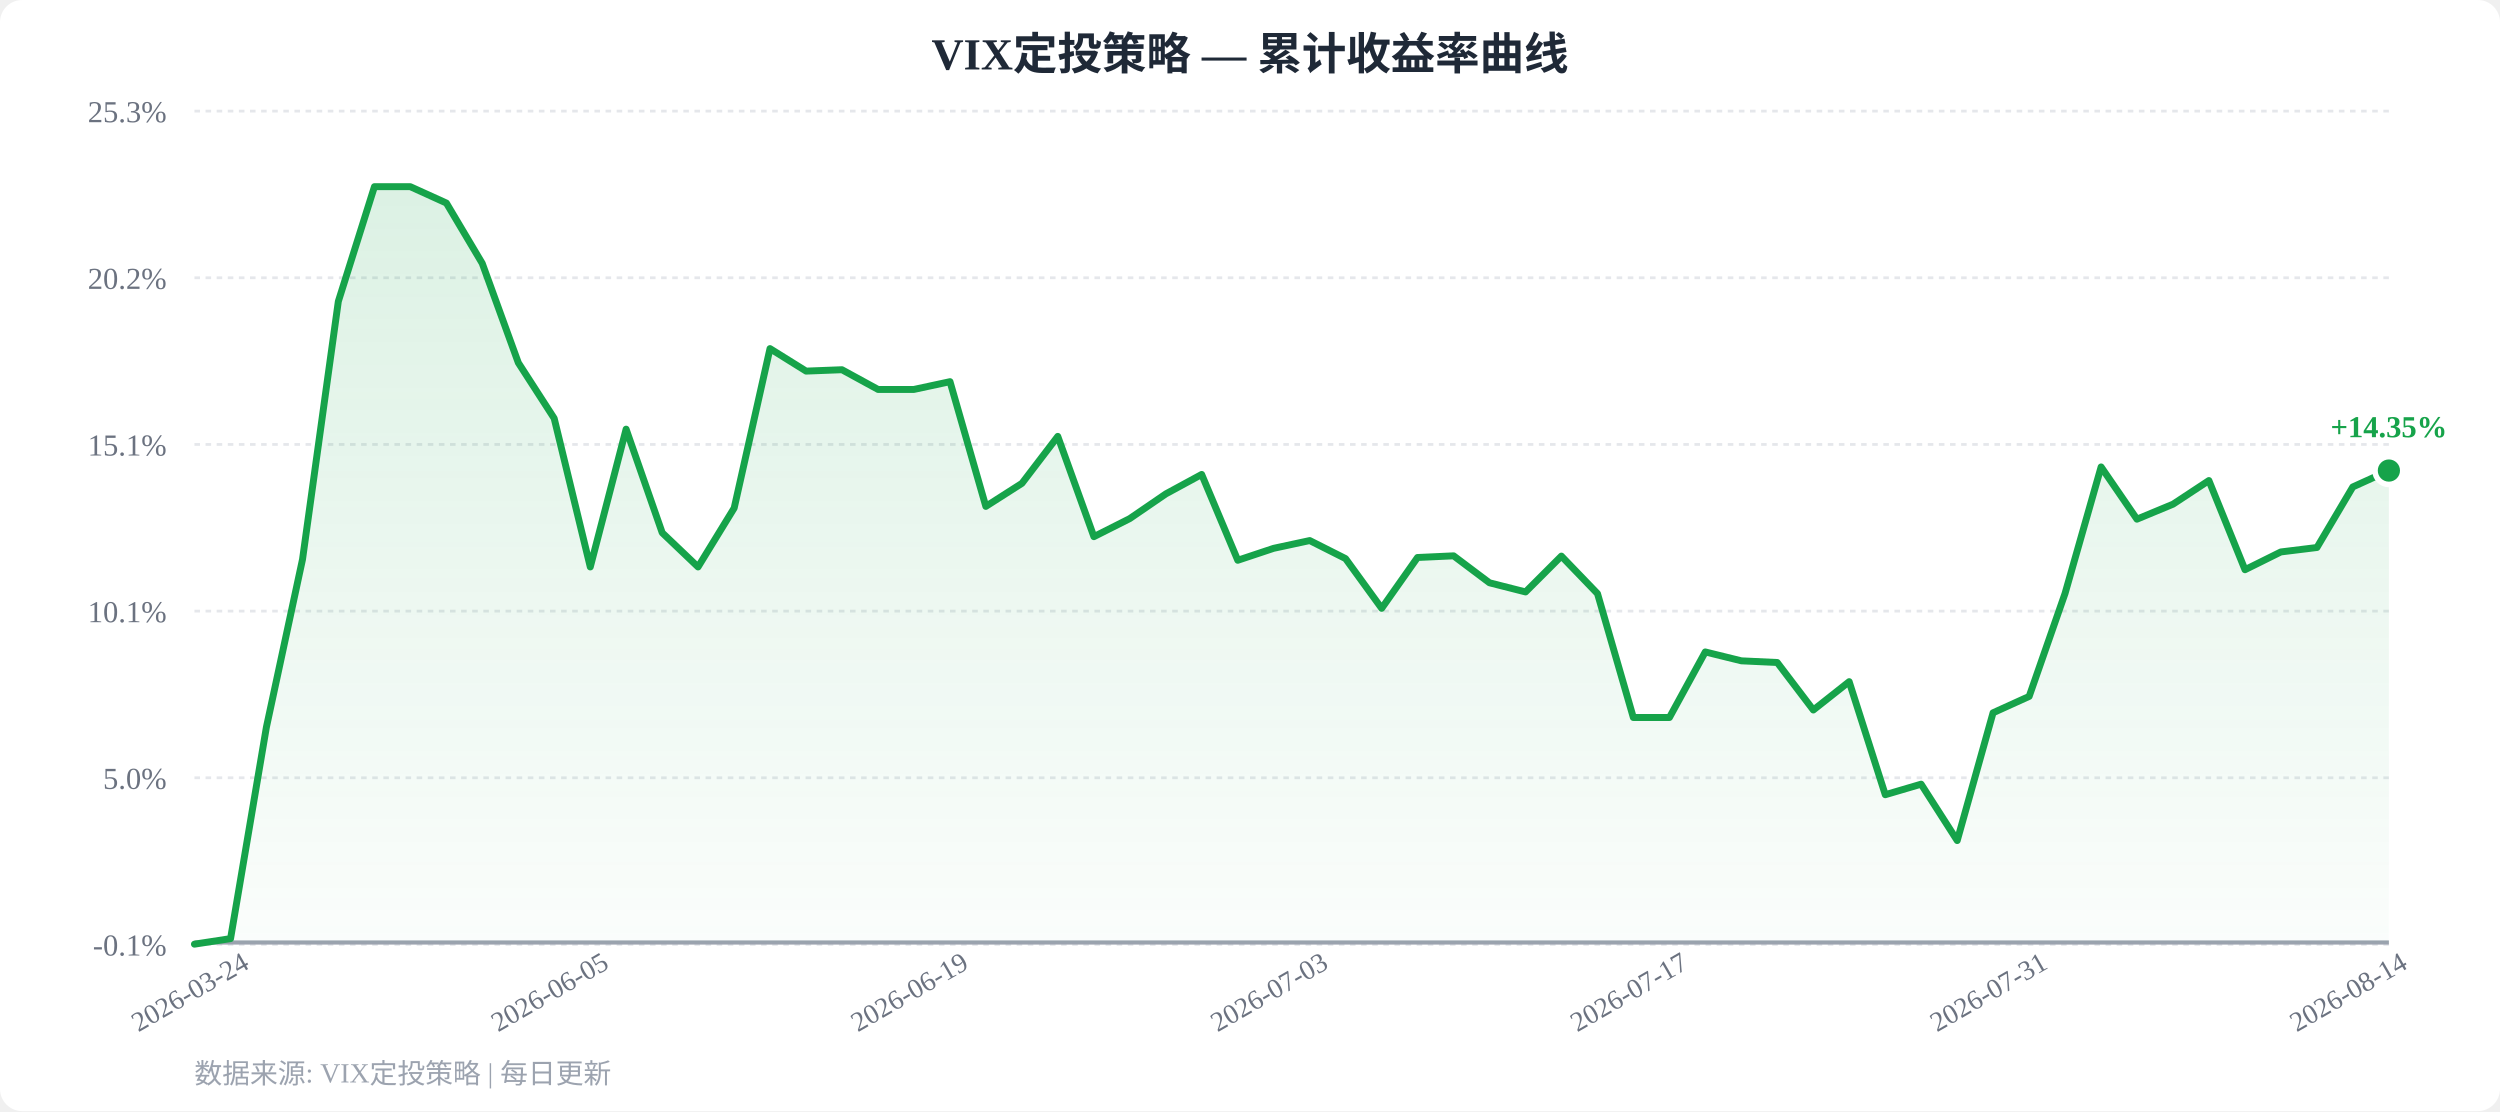
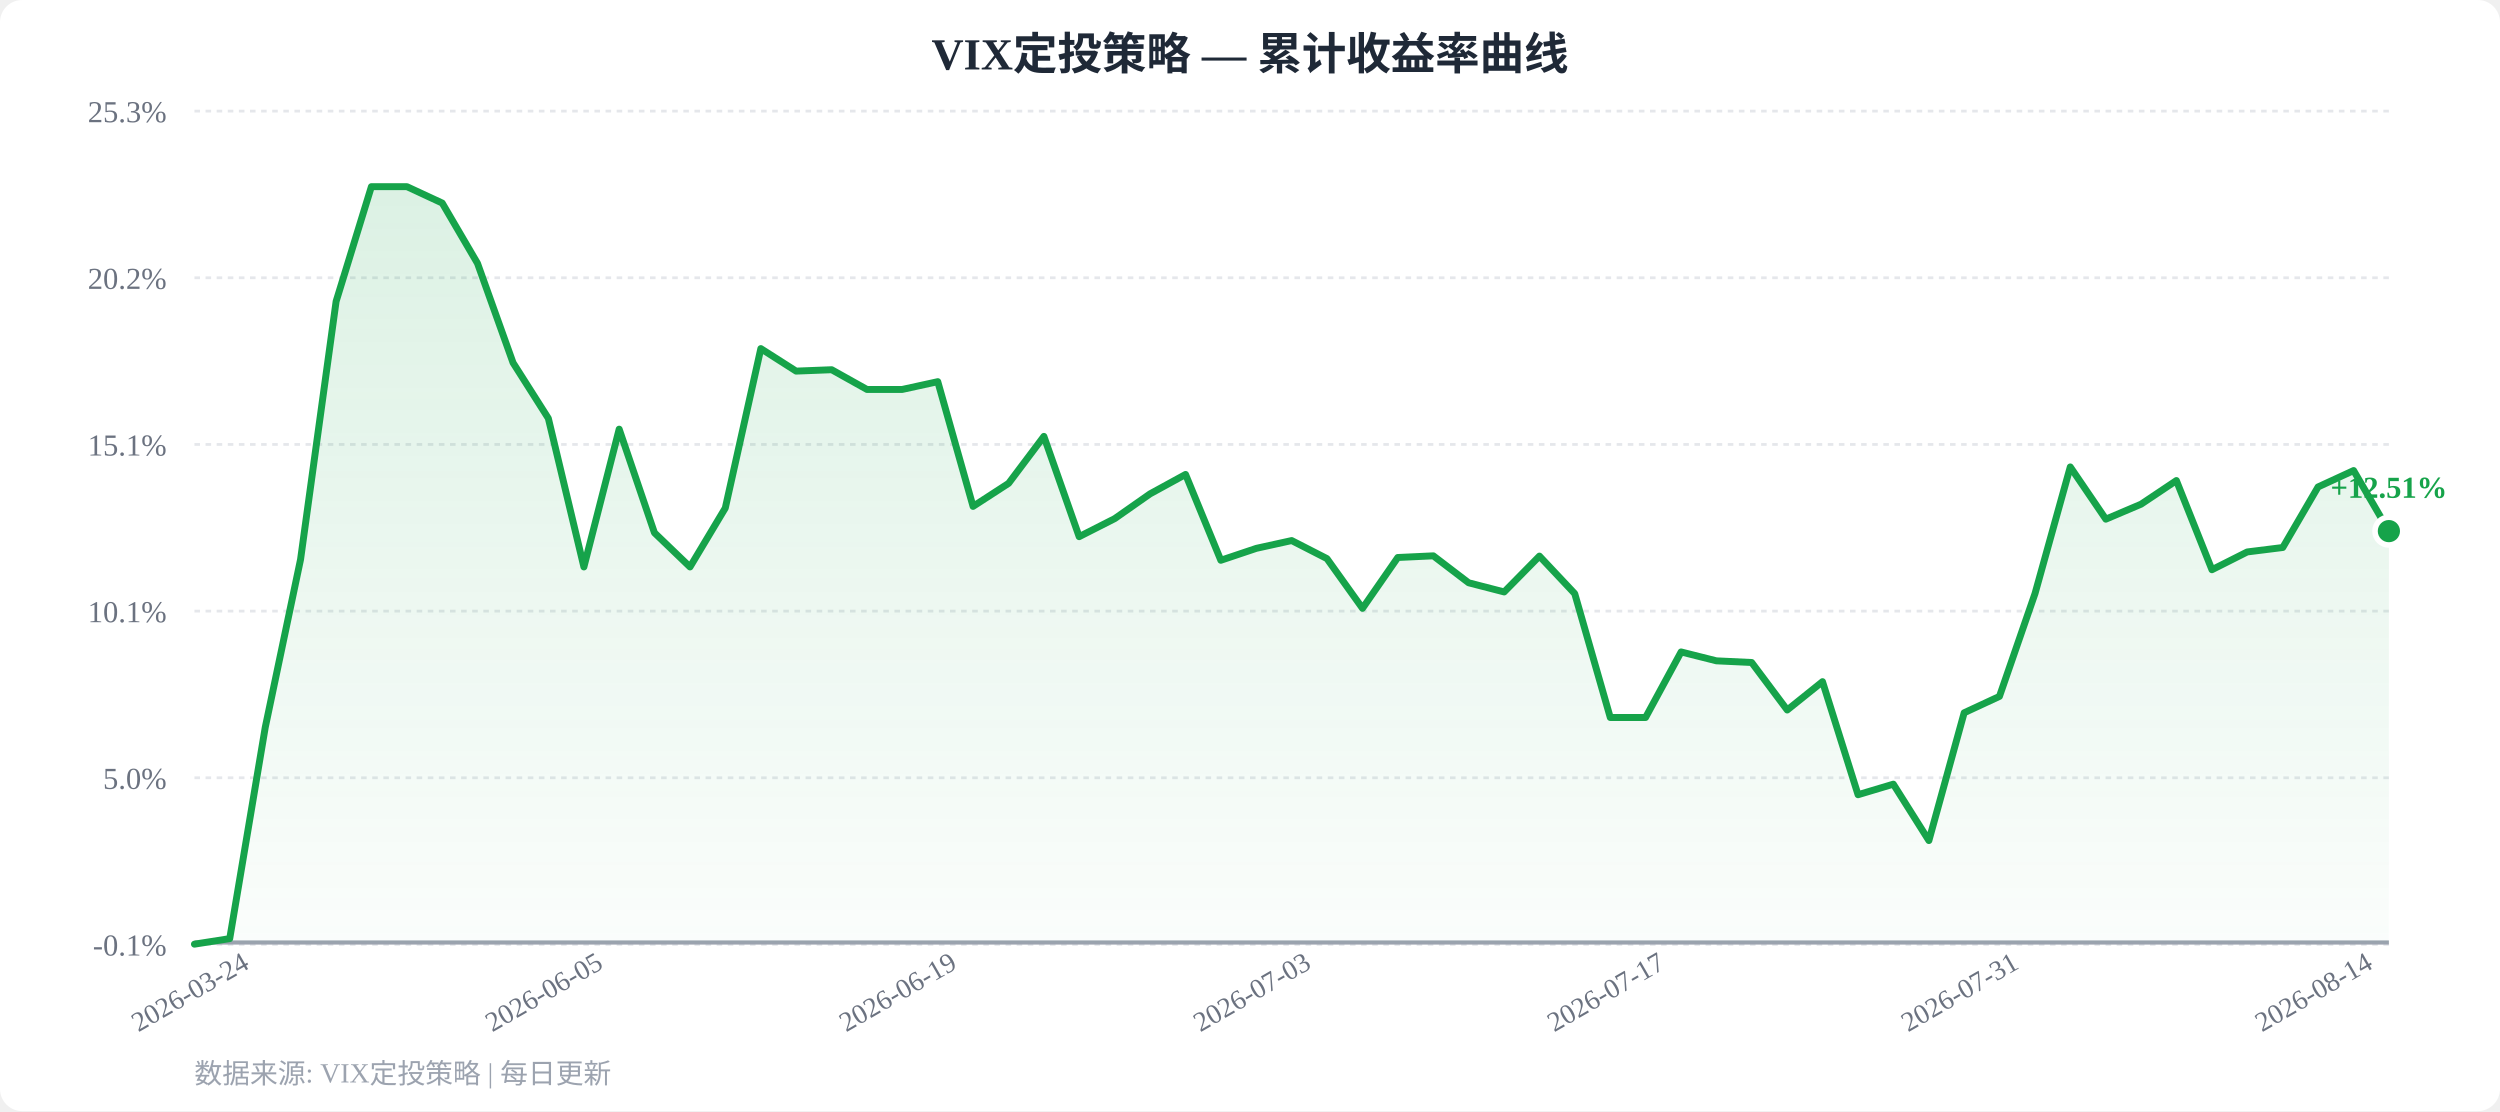
<svg xmlns="http://www.w3.org/2000/svg" viewBox="0 0 900 400" width="100%" height="100%">
  <defs>
    <linearGradient id="areaGradient" x1="0" y1="0" x2="0" y2="1">
      <stop offset="0%" stop-color="#16a34a" stop-opacity="0.15" />
      <stop offset="100%" stop-color="#16a34a" stop-opacity="0.02" />
    </linearGradient>
  </defs>
  <rect width="900" height="400" fill="#ffffff" rx="8" />
  <text x="450.0" y="25" text-anchor="middle" font-size="16" font-weight="bold" fill="#1f2937">VIX定投策略 — 累计收益率曲线</text>
  <line x1="70" y1="340.0" x2="860" y2="340.0" stroke="#e5e7eb" stroke-width="1" stroke-dasharray="2,2" />
  <line x1="70" y1="280.0" x2="860" y2="280.0" stroke="#e5e7eb" stroke-width="1" stroke-dasharray="2,2" />
  <line x1="70" y1="220.0" x2="860" y2="220.0" stroke="#e5e7eb" stroke-width="1" stroke-dasharray="2,2" />
  <line x1="70" y1="160.0" x2="860" y2="160.0" stroke="#e5e7eb" stroke-width="1" stroke-dasharray="2,2" />
  <line x1="70" y1="100.0" x2="860" y2="100.0" stroke="#e5e7eb" stroke-width="1" stroke-dasharray="2,2" />
  <line x1="70" y1="40.0" x2="860" y2="40.0" stroke="#e5e7eb" stroke-width="1" stroke-dasharray="2,2" />
  <line x1="70" y1="339.3" x2="860" y2="339.3" stroke="#9ca3af" stroke-width="1.5" />
-   <path d="M70.0,339.9 L83.0,337.9 L95.9,261.8 L108.9,201.4 L121.8,108.5 L134.8,67.2 L147.7,67.2 L160.7,73.1 L173.6,94.8 L186.6,130.6 L199.5,150.6 L212.5,204.1 L225.4,154.5 L238.4,191.8 L251.3,204.1 L264.3,182.9 L277.2,125.5 L290.2,133.6 L303.1,133.1 L316.1,140.2 L329.0,140.2 L342.0,137.4 L354.9,182.3 L367.9,174.0 L380.8,157.1 L393.8,193.2 L406.7,186.7 L419.7,177.8 L432.6,170.8 L445.6,201.7 L458.5,197.4 L471.5,194.6 L484.4,201.1 L497.4,219.0 L510.3,200.7 L523.3,200.1 L536.2,209.8 L549.2,213.1 L562.1,200.2 L575.1,213.7 L588.0,258.3 L601.0,258.3 L613.9,234.7 L626.9,237.9 L639.8,238.5 L652.8,255.6 L665.7,245.4 L678.7,286.1 L691.6,282.3 L704.6,302.6 L717.5,256.6 L730.5,250.7 L743.4,213.7 L756.4,168.1 L769.3,186.9 L782.3,181.5 L795.2,173.0 L808.2,205.1 L821.1,198.7 L834.1,197.1 L847.0,175.3 L860.0,169.4 L860.0,339.3 L70.0,339.3 Z" fill="url(#areaGradient)" stroke="none" />
-   <path d="M70.0,339.9 L83.0,337.9 L95.9,261.8 L108.9,201.4 L121.8,108.5 L134.8,67.2 L147.7,67.2 L160.7,73.1 L173.6,94.8 L186.6,130.6 L199.5,150.6 L212.5,204.1 L225.4,154.5 L238.4,191.8 L251.3,204.1 L264.3,182.9 L277.2,125.5 L290.2,133.6 L303.1,133.1 L316.1,140.2 L329.0,140.2 L342.0,137.4 L354.9,182.3 L367.9,174.0 L380.8,157.1 L393.8,193.2 L406.7,186.7 L419.7,177.8 L432.6,170.8 L445.6,201.7 L458.5,197.4 L471.5,194.6 L484.4,201.1 L497.4,219.0 L510.3,200.7 L523.3,200.1 L536.2,209.8 L549.2,213.1 L562.1,200.2 L575.1,213.7 L588.0,258.3 L601.0,258.3 L613.9,234.7 L626.9,237.9 L639.8,238.5 L652.8,255.6 L665.7,245.4 L678.7,286.1 L691.6,282.3 L704.6,302.6 L717.5,256.6 L730.5,250.7 L743.4,213.7 L756.4,168.1 L769.3,186.9 L782.3,181.5 L795.2,173.0 L808.2,205.1 L821.1,198.7 L834.1,197.1 L847.0,175.3 L860.0,169.4" fill="none" stroke="#16a34a" stroke-width="2.5" stroke-linejoin="round" stroke-linecap="round" />
-   <circle cx="860.0" cy="169.4" r="5" fill="#16a34a" stroke="#ffffff" stroke-width="2" />
-   <text x="860.0" y="157.4" text-anchor="middle" font-size="11" font-weight="bold" fill="#16a34a">+14.35%</text>
+   <path d="M70.0,339.9 L82.7,337.9 L95.5,261.8 L108.2,201.4 L121.0,108.5 L133.7,67.2 L146.5,67.2 L159.2,73.1 L171.9,94.8 L184.7,130.6 L197.4,150.6 L210.2,204.1 L222.9,154.5 L235.6,191.8 L248.4,204.1 L261.1,182.9 L273.9,125.5 L286.6,133.6 L299.4,133.1 L312.1,140.2 L324.8,140.2 L337.6,137.4 L350.3,182.3 L363.1,174.0 L375.8,157.1 L388.5,193.2 L401.3,186.7 L414.0,177.8 L426.8,170.8 L439.5,201.7 L452.3,197.4 L465.0,194.6 L477.7,201.1 L490.5,219.0 L503.2,200.7 L516.0,200.1 L528.7,209.8 L541.5,213.1 L554.2,200.2 L566.9,213.7 L579.7,258.3 L592.4,258.3 L605.2,234.7 L617.9,237.9 L630.6,238.5 L643.4,255.6 L656.1,245.4 L668.9,286.1 L681.6,282.3 L694.4,302.6 L707.1,256.6 L719.8,250.7 L732.6,213.7 L745.3,168.1 L758.1,186.9 L770.8,181.5 L783.5,173.0 L796.3,205.1 L809.0,198.7 L821.8,197.1 L834.5,175.3 L847.3,169.4 L860.0,191.2 L860.0,339.3 L70.0,339.3 Z" fill="url(#areaGradient)" stroke="none" />
+   <path d="M70.0,339.9 L82.7,337.9 L95.5,261.8 L108.2,201.4 L121.0,108.5 L133.7,67.2 L146.5,67.2 L159.2,73.1 L171.9,94.8 L184.7,130.6 L197.4,150.6 L210.2,204.1 L222.9,154.5 L235.6,191.8 L248.4,204.1 L261.1,182.9 L273.9,125.5 L286.6,133.6 L299.4,133.1 L312.1,140.2 L324.8,140.2 L337.6,137.4 L350.3,182.3 L363.1,174.0 L375.8,157.1 L388.5,193.2 L401.3,186.7 L414.0,177.8 L426.8,170.8 L439.5,201.7 L452.3,197.4 L465.0,194.6 L477.7,201.1 L490.5,219.0 L503.2,200.7 L516.0,200.1 L528.7,209.8 L541.5,213.1 L554.2,200.2 L566.9,213.7 L579.7,258.3 L592.4,258.3 L605.2,234.7 L617.9,237.9 L630.6,238.5 L643.4,255.6 L656.1,245.4 L668.9,286.1 L681.6,282.3 L694.4,302.6 L707.1,256.6 L719.8,250.7 L732.6,213.7 L745.3,168.1 L758.1,186.9 L770.8,181.5 L783.5,173.0 L796.3,205.1 L809.0,198.7 L821.8,197.1 L834.5,175.3 L847.3,169.4 L860.0,191.2" fill="none" stroke="#16a34a" stroke-width="2.5" stroke-linejoin="round" stroke-linecap="round" />
+   <circle cx="860.0" cy="191.2" r="5" fill="#16a34a" stroke="#ffffff" stroke-width="2" />
+   <text x="860.0" y="179.2" text-anchor="middle" font-size="11" font-weight="bold" fill="#16a34a">+12.51%</text>
  <text x="60" y="344.0" text-anchor="end" font-size="11" fill="#6b7280">-0.1%</text>
  <text x="60" y="284.0" text-anchor="end" font-size="11" fill="#6b7280">5.0%</text>
  <text x="60" y="224.0" text-anchor="end" font-size="11" fill="#6b7280">10.1%</text>
  <text x="60" y="164.0" text-anchor="end" font-size="11" fill="#6b7280">15.1%</text>
  <text x="60" y="104.0" text-anchor="end" font-size="11" fill="#6b7280">20.2%</text>
  <text x="60" y="44.0" text-anchor="end" font-size="11" fill="#6b7280">25.3%</text>
  <text x="70.0" y="360" text-anchor="middle" font-size="10" fill="#6b7280" transform="rotate(-30 70.0,360)">2026-03-24</text>
-   <text x="199.5" y="360" text-anchor="middle" font-size="10" fill="#6b7280" transform="rotate(-30 199.5,360)">2026-06-05</text>
-   <text x="329.0" y="360" text-anchor="middle" font-size="10" fill="#6b7280" transform="rotate(-30 329.0,360)">2026-06-19</text>
-   <text x="458.5" y="360" text-anchor="middle" font-size="10" fill="#6b7280" transform="rotate(-30 458.5,360)">2026-07-03</text>
-   <text x="588.0" y="360" text-anchor="middle" font-size="10" fill="#6b7280" transform="rotate(-30 588.0,360)">2026-07-17</text>
-   <text x="717.5" y="360" text-anchor="middle" font-size="10" fill="#6b7280" transform="rotate(-30 717.5,360)">2026-07-31</text>
-   <text x="847.0" y="360" text-anchor="middle" font-size="10" fill="#6b7280" transform="rotate(-30 847.0,360)">2026-08-14</text>
+   <text x="197.4" y="360" text-anchor="middle" font-size="10" fill="#6b7280" transform="rotate(-30 197.4,360)">2026-06-05</text>
+   <text x="324.8" y="360" text-anchor="middle" font-size="10" fill="#6b7280" transform="rotate(-30 324.8,360)">2026-06-19</text>
+   <text x="452.3" y="360" text-anchor="middle" font-size="10" fill="#6b7280" transform="rotate(-30 452.3,360)">2026-07-03</text>
+   <text x="579.7" y="360" text-anchor="middle" font-size="10" fill="#6b7280" transform="rotate(-30 579.7,360)">2026-07-17</text>
+   <text x="707.1" y="360" text-anchor="middle" font-size="10" fill="#6b7280" transform="rotate(-30 707.1,360)">2026-07-31</text>
+   <text x="834.5" y="360" text-anchor="middle" font-size="10" fill="#6b7280" transform="rotate(-30 834.5,360)">2026-08-14</text>
  <text x="70" y="390" font-size="10" fill="#9ca3af">数据来源: VIX定投策略 | 每日更新</text>
</svg>
